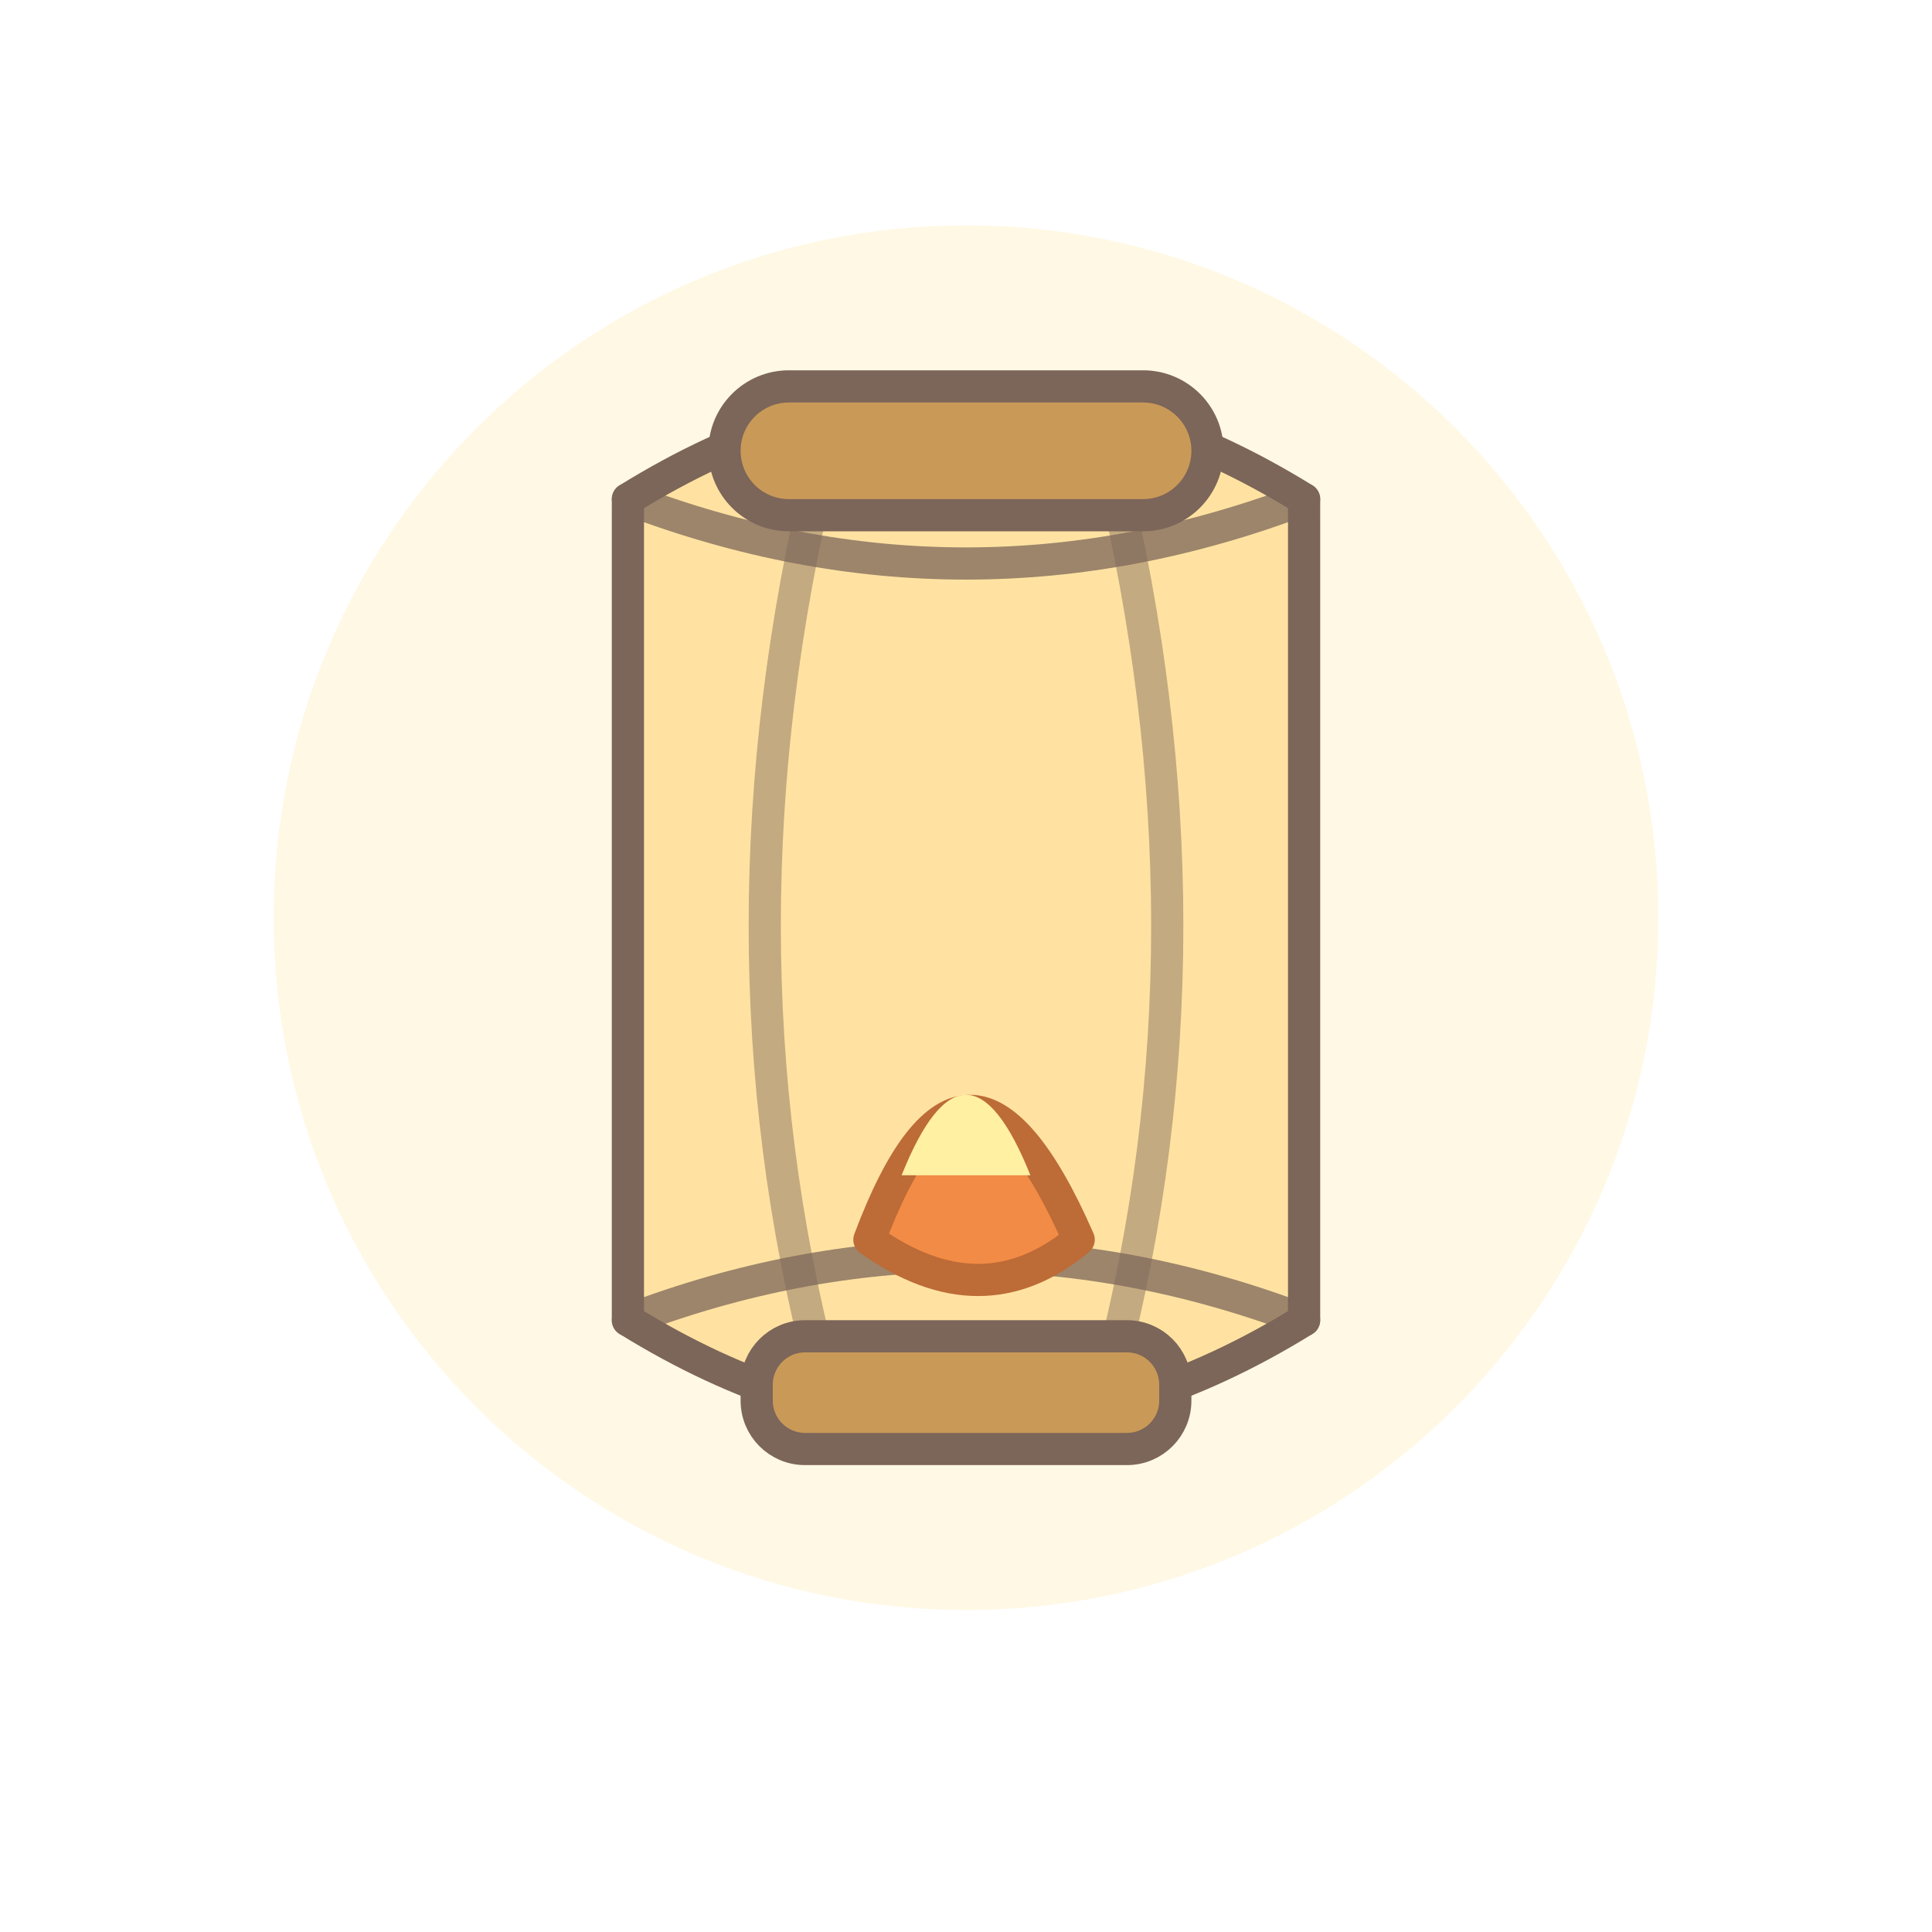
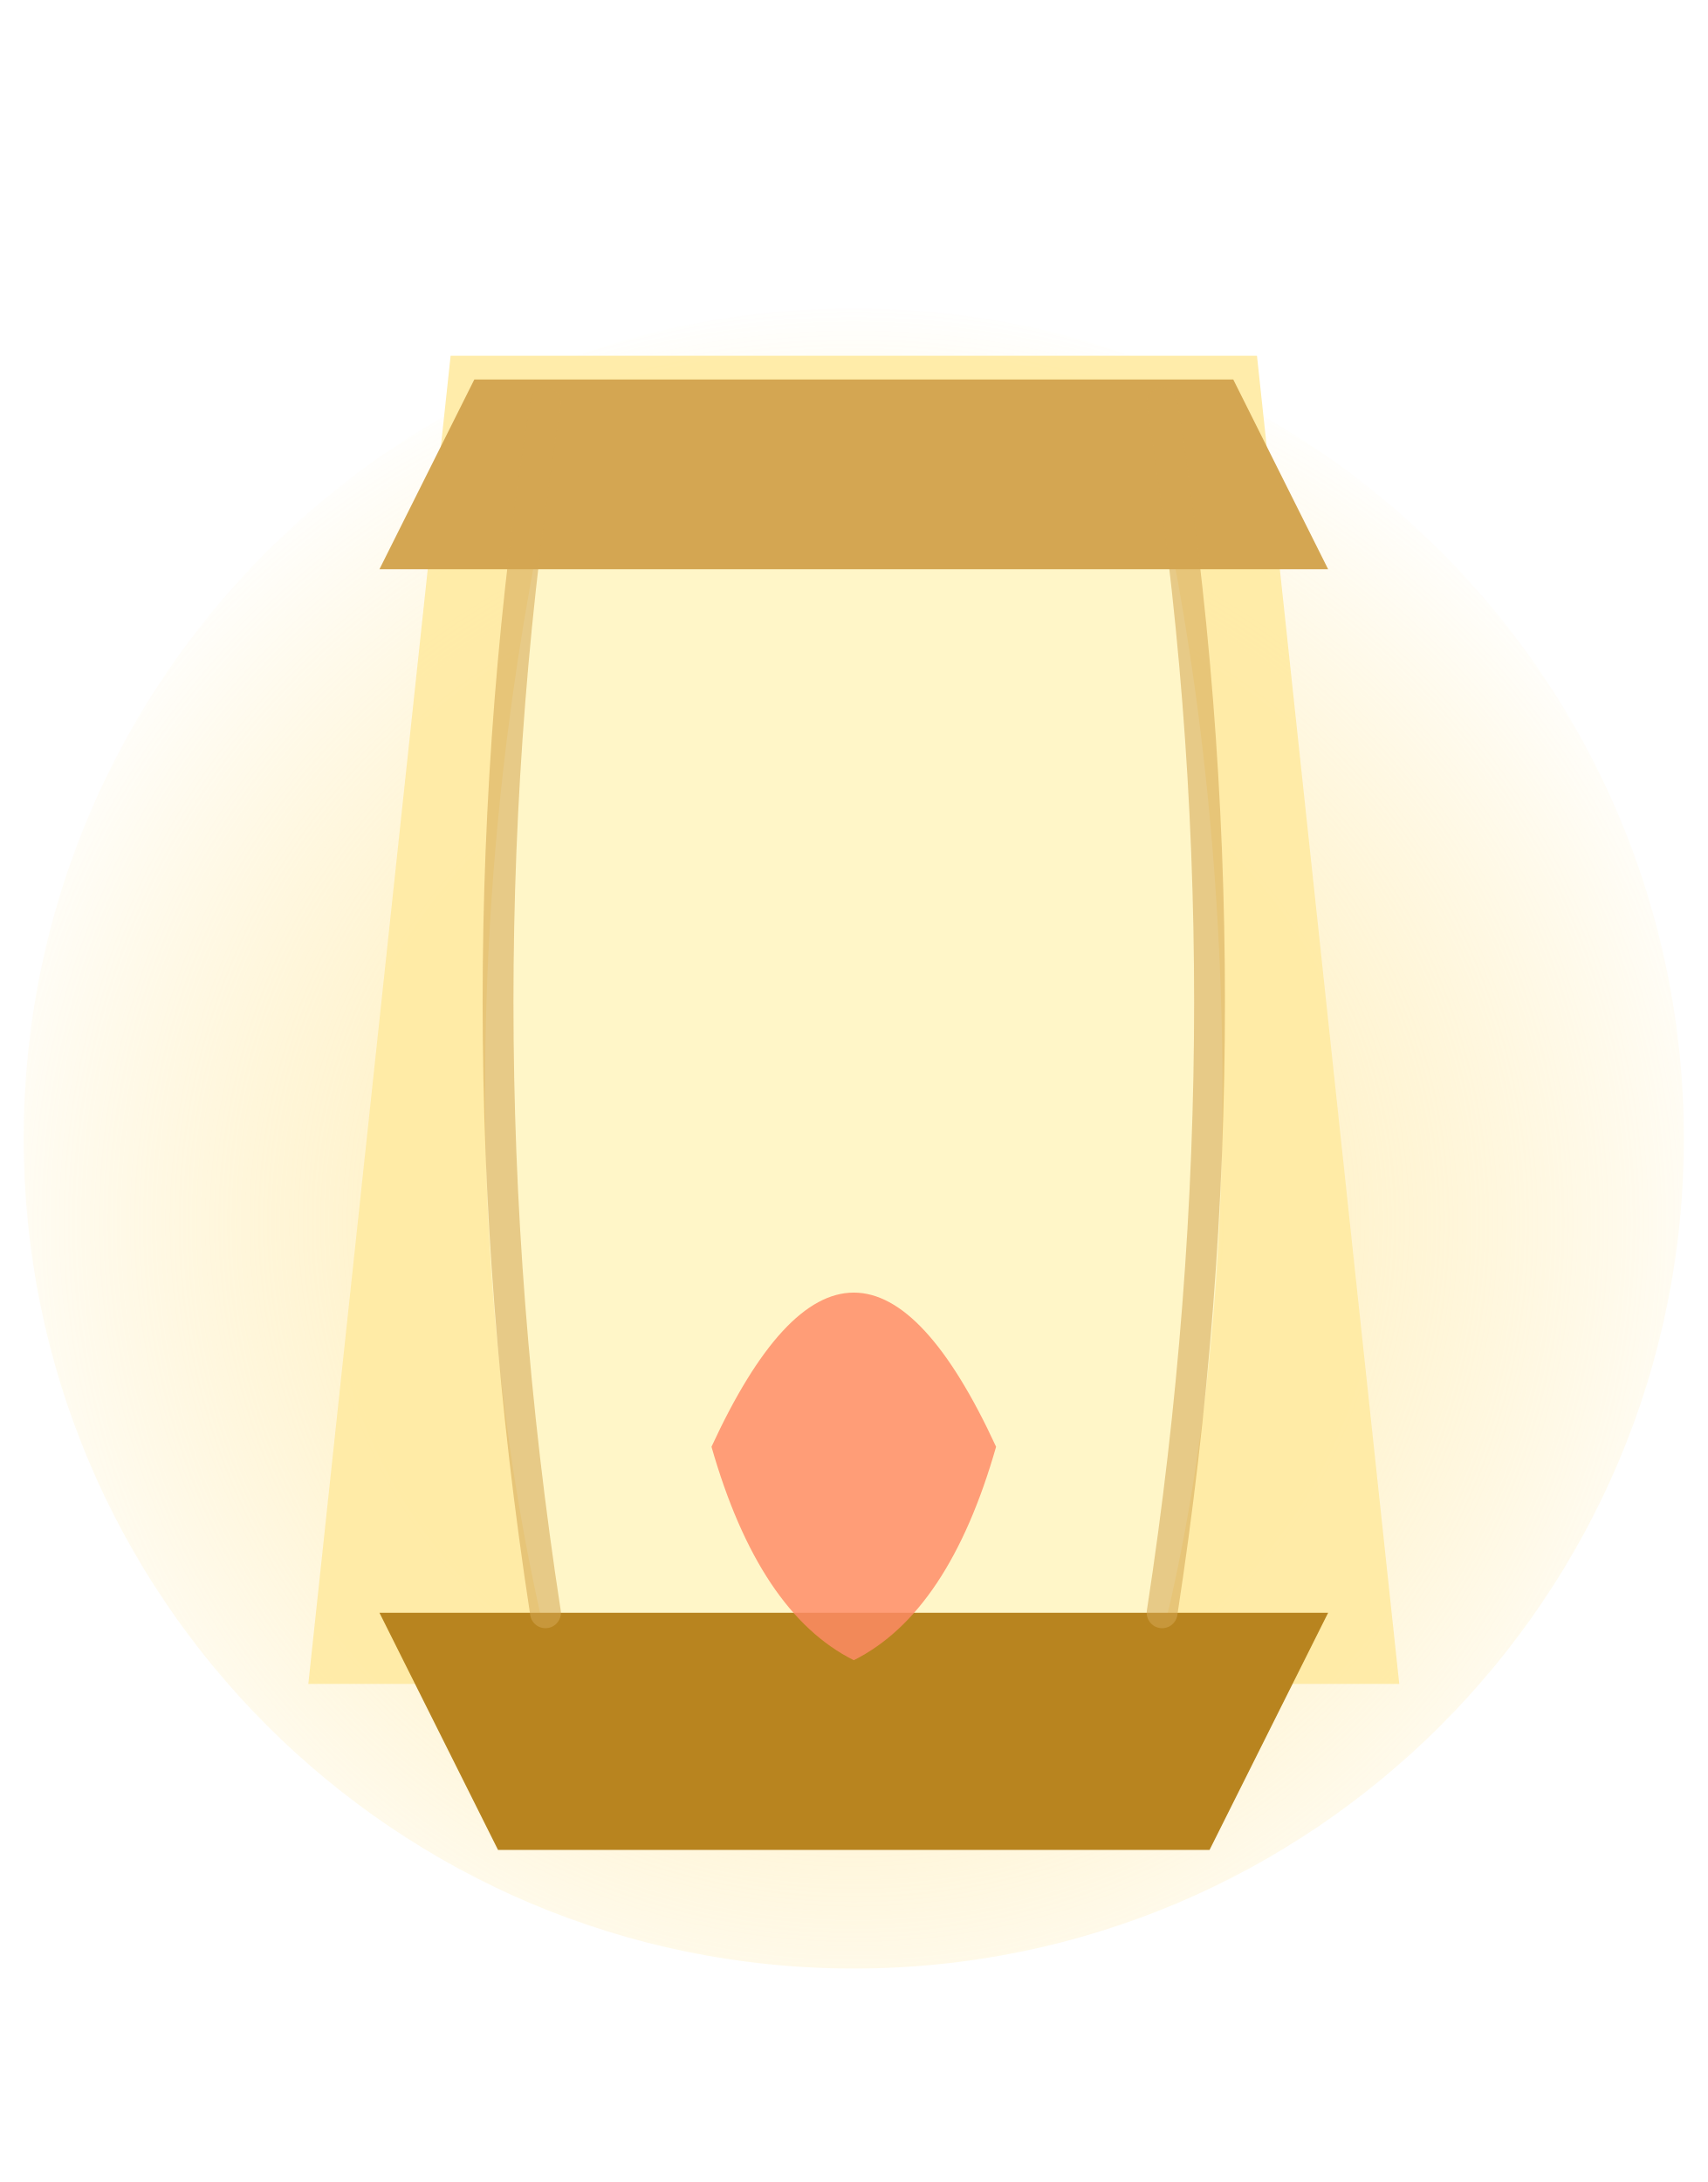
- <svg xmlns="http://www.w3.org/2000/svg" width="100%" viewBox="0 0 120 120">
-   <g stroke="#7c6559" stroke-width="2" stroke-linecap="round" stroke-linejoin="round">
-     <circle cx="60" cy="57" r="43" fill="#ffd66c" opacity="0.18" stroke="none" />
-     <path d="M39 31q21-13 42 0v51q-21 13-42 0Z" fill="#ffe2a1" />
-     <path d="M39 31q21 8 42 0M39 82q21-8 42 0" fill="none" opacity="0.75" />
-     <path d="M51 29q-7 29 0 56M69 29q7 29 0 56" fill="none" opacity="0.45" />
-     <path d="M54 77q6-16 13 0q-6 5-13 0Z" fill="#f28b45" stroke="#bd6b37" />
-     <path d="M56 73q4-10 8 0" fill="#fff0a2" stroke="none" />
-     <rect x="45" y="24" width="30" height="8" rx="4" fill="#c99957" />
-     <rect x="47" y="83" width="26" height="7" rx="3" fill="#c99957" />
-   </g>
+ <svg xmlns="http://www.w3.org/2000/svg" width="72" height="92" viewBox="0 0 72 92">
+   <defs>
+     <radialGradient id="lanternSkyGlow" cx="0.5" cy="0.55" r="0.55">
+       <stop offset="0%" stop-color="#ffeaa3" stop-opacity="0.82" />
+       <stop offset="100%" stop-color="#ffd966" stop-opacity="0" />
+     </radialGradient>
+   </defs>
+   <circle cx="36" cy="48" r="35" fill="url(#lanternSkyGlow)" />
+   <path d="M19 15H53L59 71H13Z" fill="#ffeaa3" opacity="0.92" />
+   <path d="M24 17H48C52 32 53 53 49 69H23C19 52 20 33 24 17Z" fill="#fff6c8" />
+   <path d="M20 16H52L56 24H16Z" fill="#d4a652" />
+   <path d="M16 68H56L51 78H21Z" fill="#b8841f" />
+   <path d="M30 61Q36 48 42 61Q40 68 36 70Q32 68 30 61Z" fill="#ff8a65" opacity="0.82" />
+   <path d="M23 17Q19 42 23 68" fill="none" stroke="#d4a652" stroke-width="1.3" stroke-linecap="round" opacity="0.55" />
+   <path d="M49 17Q53 42 49 68" fill="none" stroke="#d4a652" stroke-width="1.3" stroke-linecap="round" opacity="0.55" />
</svg>
